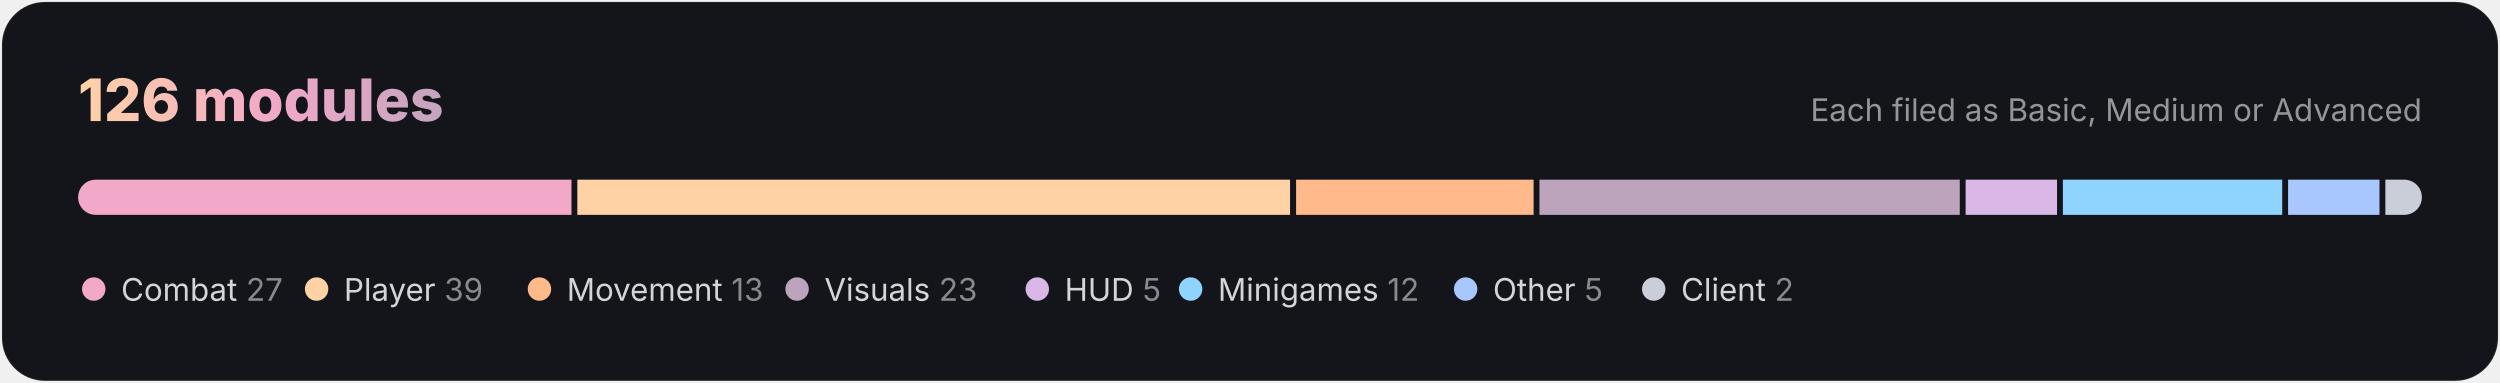
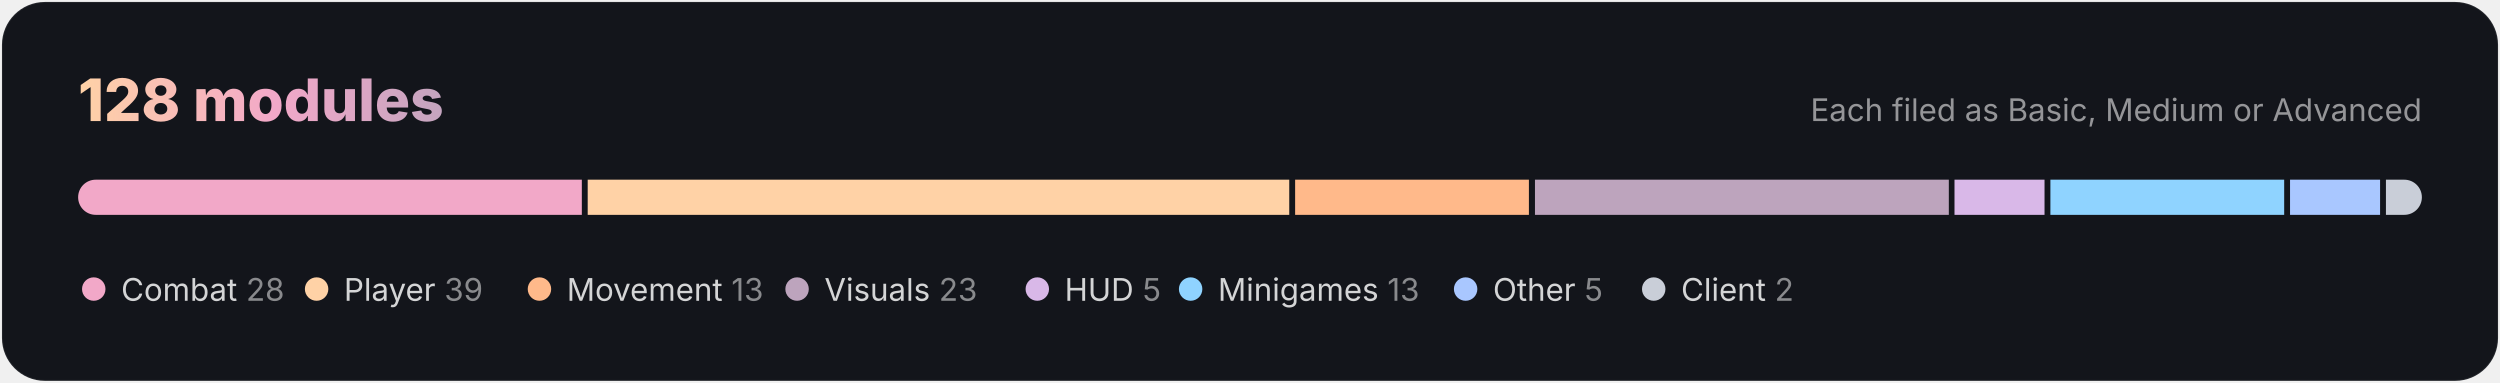
- <svg xmlns="http://www.w3.org/2000/svg" width="1280" height="196" viewBox="0 0 1280 196" role="img" aria-label="126 modules by category">
+ <svg xmlns="http://www.w3.org/2000/svg" width="1280" height="196" viewBox="0 0 1280 196" role="img" aria-label="128 modules by category">
  <defs>
    <linearGradient id="title" gradientUnits="userSpaceOnUse" x1="40" y1="0" x2="240" y2="0">
      <stop offset="0" stop-color="#FFD2A6" />
      <stop offset="0.5" stop-color="#F2A8C8" />
      <stop offset="1" stop-color="#BDA4BD" />
    </linearGradient>
  </defs>
  <g font-family="'Segoe UI', 'Inter', 'Helvetica Neue', Arial, sans-serif">
    <rect x="1" y="1" width="1278" height="194" rx="22" fill="#13151B" stroke="#FFFFFF" stroke-opacity="0.07" />
-     <text x="40" y="62" font-size="30" font-weight="800" fill="url(#title)">126 modules</text>
+     <text x="40" y="62" font-size="30" font-weight="800" fill="url(#title)">128 modules</text>
    <text x="1240" y="62" text-anchor="end" font-size="16" fill="#FFFFFF" fill-opacity="0.55">Each filed as Basic, Medium or Advanced</text>
    <clipPath id="bar">
      <rect x="40" y="92" width="1200" height="18" rx="9" />
    </clipPath>
    <g clip-path="url(#bar)">
-       <rect x="40.0" y="92" width="252.6" height="18" fill="#F2A8C8" />
-       <rect x="295.6" y="92" width="364.9" height="18" fill="#FFD2A6" />
-       <rect x="663.6" y="92" width="121.6" height="18" fill="#FFB98A" />
-       <rect x="788.2" y="92" width="215.2" height="18" fill="#BDA4BD" />
-       <rect x="1006.4" y="92" width="46.8" height="18" fill="#D9B8E8" />
-       <rect x="1056.2" y="92" width="112.3" height="18" fill="#8FD3FF" />
-       <rect x="1171.5" y="92" width="46.8" height="18" fill="#A9C7FF" />
-       <rect x="1221.3" y="92" width="18.7" height="18" fill="#C9CED8" />
+       <rect x="40.0" y="92" width="257.9" height="18" fill="#F2A8C8" />
+       <rect x="300.9" y="92" width="359.2" height="18" fill="#FFD2A6" />
+       <rect x="663.1" y="92" width="119.7" height="18" fill="#FFB98A" />
+       <rect x="785.9" y="92" width="211.9" height="18" fill="#BDA4BD" />
+       <rect x="1000.7" y="92" width="46.1" height="18" fill="#D9B8E8" />
+       <rect x="1049.8" y="92" width="119.7" height="18" fill="#8FD3FF" />
+       <rect x="1172.5" y="92" width="46.1" height="18" fill="#A9C7FF" />
+       <rect x="1221.6" y="92" width="18.4" height="18" fill="#C9CED8" />
    </g>
    <circle cx="48.0" cy="148" r="6" fill="#F2A8C8" />
-     <text x="62.0" y="154" font-size="16" fill="#FFFFFF" fill-opacity="0.82">Combat <tspan fill-opacity="0.5">27</tspan>
+     <text x="62.0" y="154" font-size="16" fill="#FFFFFF" fill-opacity="0.82">Combat <tspan fill-opacity="0.5">28</tspan>
    </text>
    <circle cx="162.1" cy="148" r="6" fill="#FFD2A6" />
    <text x="176.1" y="154" font-size="16" fill="#FFFFFF" fill-opacity="0.82">Player <tspan fill-opacity="0.5">39</tspan>
    </text>
    <circle cx="276.2" cy="148" r="6" fill="#FFB98A" />
    <text x="290.2" y="154" font-size="16" fill="#FFFFFF" fill-opacity="0.82">Movement <tspan fill-opacity="0.5">13</tspan>
    </text>
    <circle cx="408.1" cy="148" r="6" fill="#BDA4BD" />
    <text x="422.1" y="154" font-size="16" fill="#FFFFFF" fill-opacity="0.82">Visuals <tspan fill-opacity="0.5">23</tspan>
    </text>
    <circle cx="531.1" cy="148" r="6" fill="#D9B8E8" />
    <text x="545.1" y="154" font-size="16" fill="#FFFFFF" fill-opacity="0.82">HUD <tspan fill-opacity="0.5">5</tspan>
    </text>
    <circle cx="609.6" cy="148" r="6" fill="#8FD3FF" />
-     <text x="623.6" y="154" font-size="16" fill="#FFFFFF" fill-opacity="0.82">Minigames <tspan fill-opacity="0.5">12</tspan>
+     <text x="623.6" y="154" font-size="16" fill="#FFFFFF" fill-opacity="0.82">Minigames <tspan fill-opacity="0.5">13</tspan>
    </text>
    <circle cx="750.4" cy="148" r="6" fill="#A9C7FF" />
    <text x="764.4" y="154" font-size="16" fill="#FFFFFF" fill-opacity="0.82">Other <tspan fill-opacity="0.5">5</tspan>
    </text>
    <circle cx="846.7" cy="148" r="6" fill="#C9CED8" />
    <text x="860.7" y="154" font-size="16" fill="#FFFFFF" fill-opacity="0.82">Client <tspan fill-opacity="0.5">2</tspan>
    </text>
  </g>
</svg>
